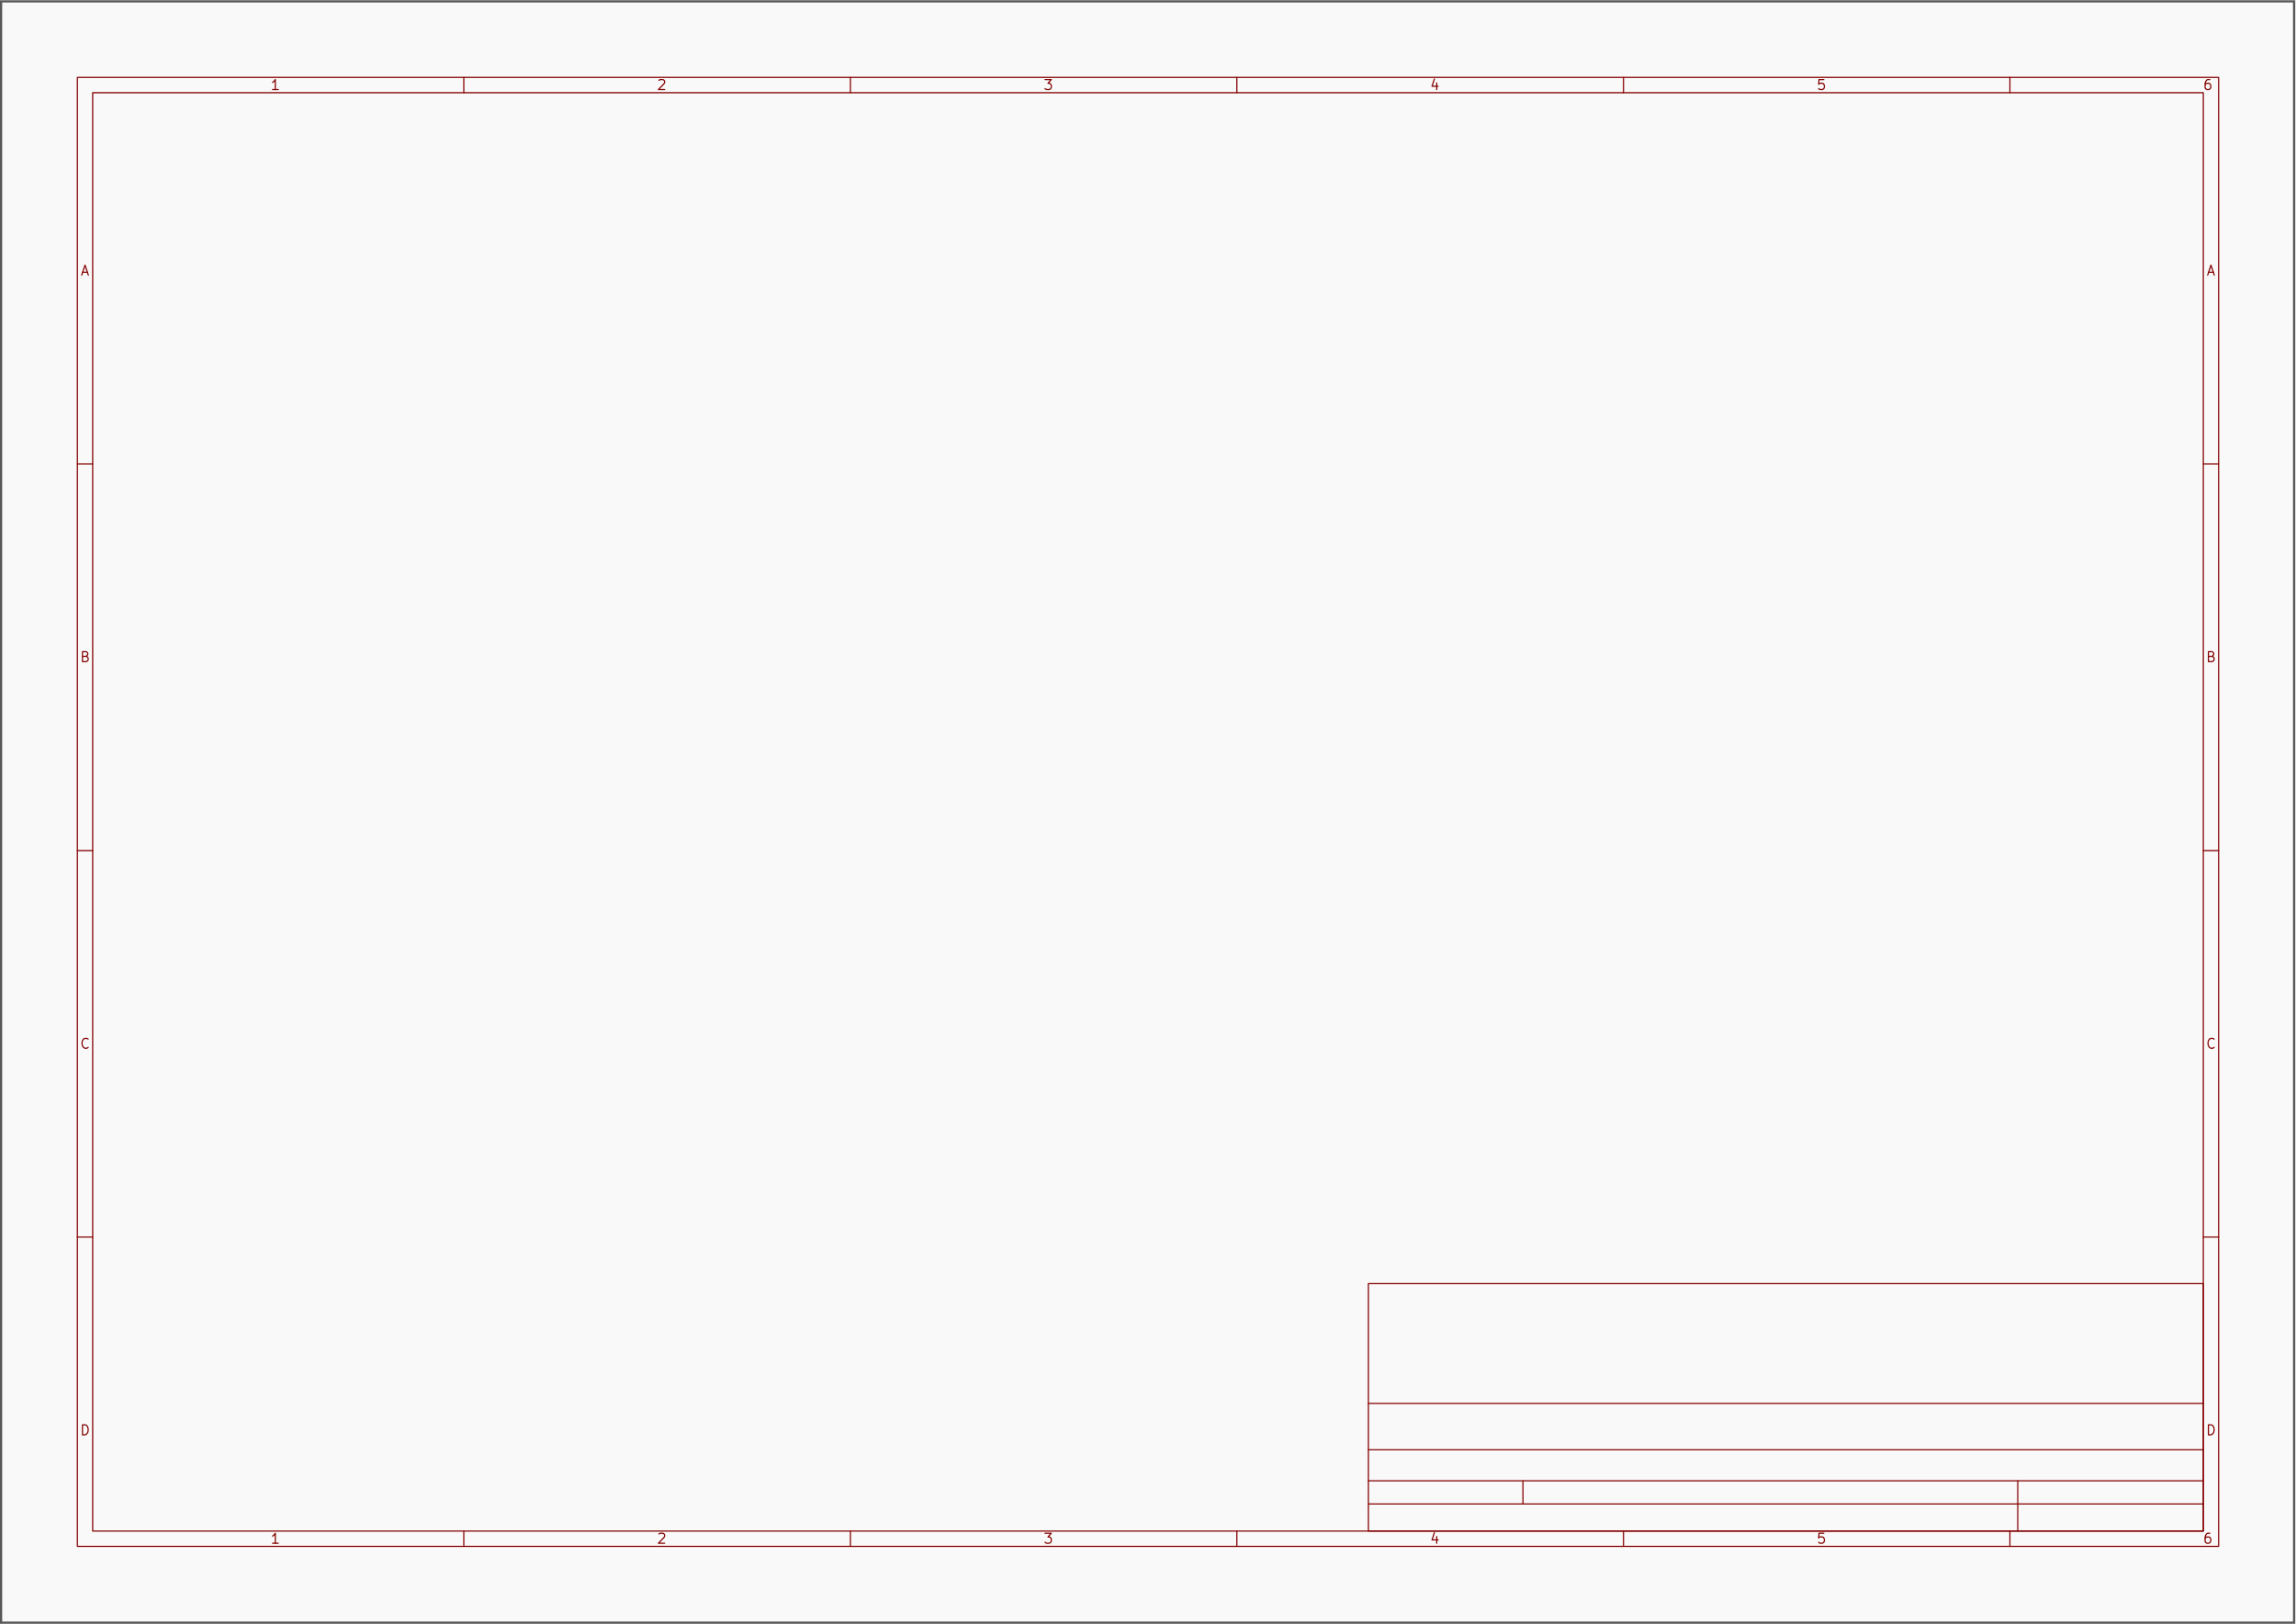
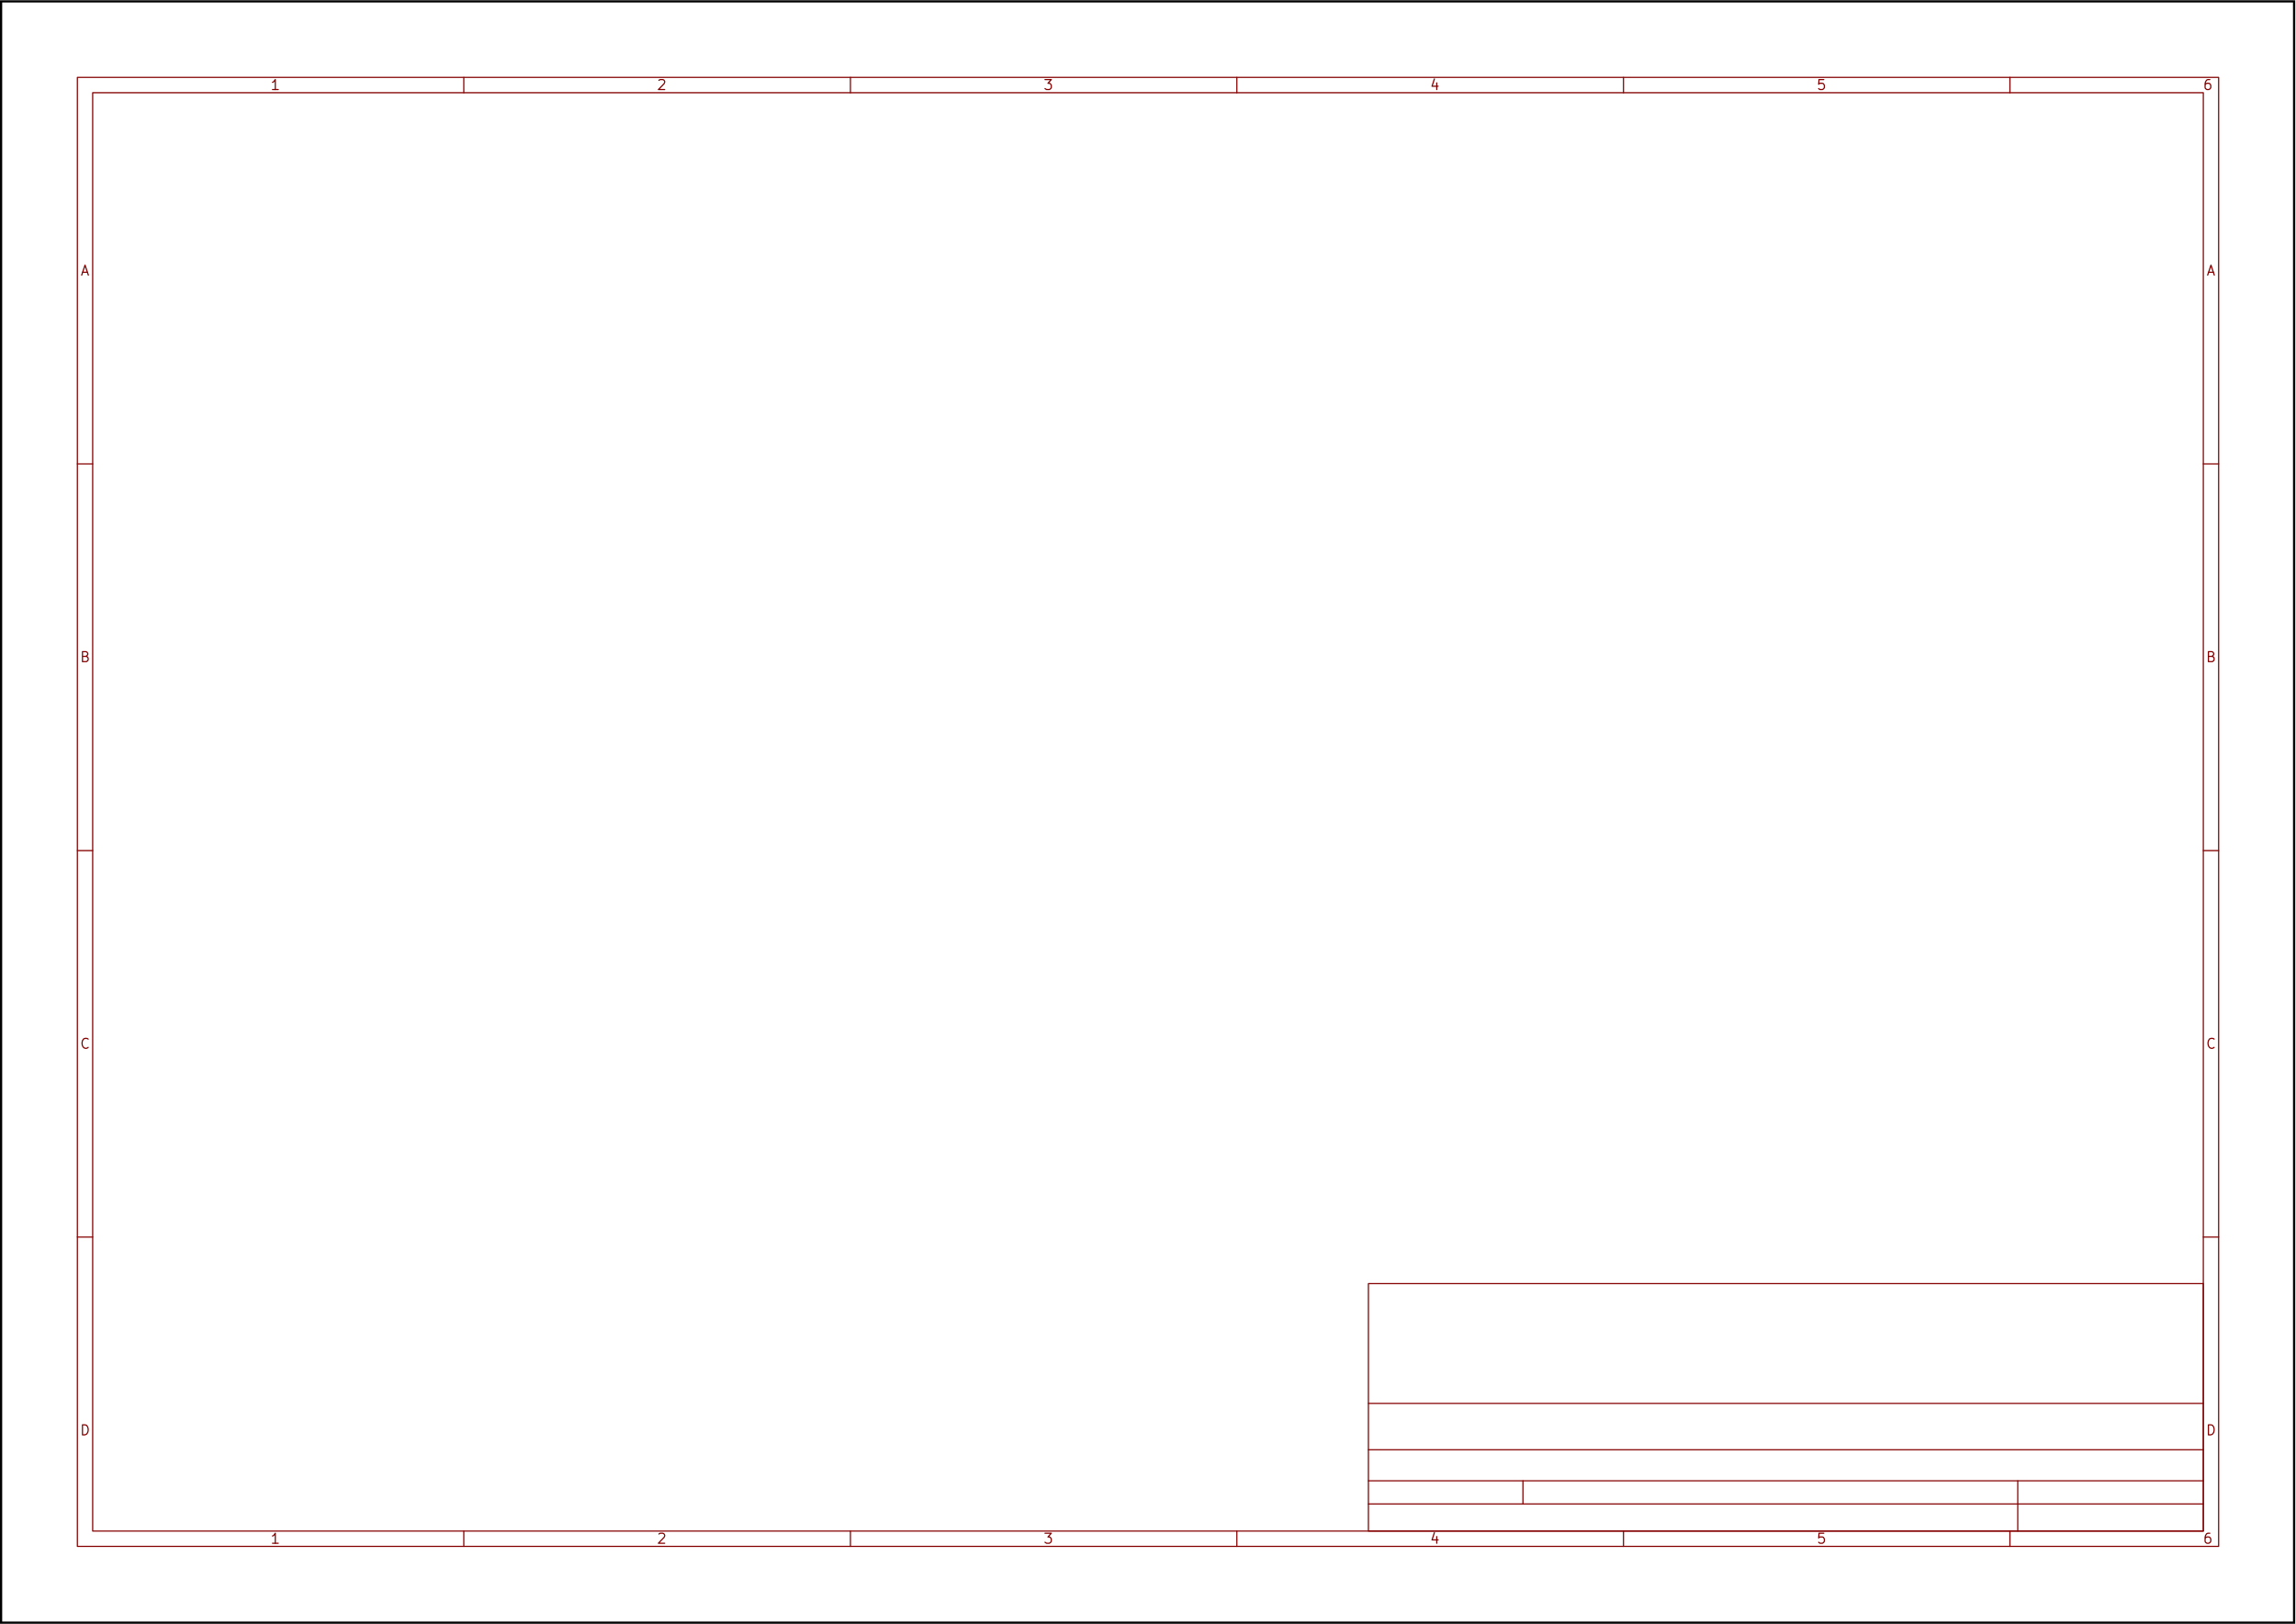
<svg xmlns="http://www.w3.org/2000/svg" version="1.1" width="29.7cm" height="21.001cm" viewBox="0 0 116930 82680 " id="svg22452">
  <defs id="defs26834" />
  <g style="fill:#000000; fill-opacity:1;stroke:#000000; stroke-opacity:1; stroke-linecap:round; stroke-linejoin:round; " transform="translate(0 0) scale(1 1)" id="g22458" />
  <g style="fill:#000000; fill-opacity:0.0;  stroke:#000000; stroke-width:-10; stroke-opacity:1;  stroke-linecap:round; stroke-linejoin:round;" id="g22460" />
  <g style="fill:#840000; fill-opacity:0.0;  stroke:#840000; stroke-width:-10; stroke-opacity:1;  stroke-linecap:round; stroke-linejoin:round;" id="g22462" />
  <g style="fill:#840000; fill-opacity:0.0;  stroke:#840000; stroke-width:100; stroke-opacity:1;  stroke-linecap:round; stroke-linejoin:round;" id="g22464" />
  <g style="fill:#840000; fill-opacity:0.0;  stroke:#840000; stroke-width:100; stroke-opacity:1;  stroke-linecap:round; stroke-linejoin:round;" id="g22470" />
  <g style="fill:#840000; fill-opacity:0.0;  stroke:#840000; stroke-width:100; stroke-opacity:1;  stroke-linecap:round; stroke-linejoin:round;" id="g22476" />
  <g style="fill:#840000; fill-opacity:0.0;  stroke:#840000; stroke-width:100; stroke-opacity:1;  stroke-linecap:round; stroke-linejoin:round;" id="g22482" />
  <g style="fill:#840000; fill-opacity:0.0;  stroke:#840000; stroke-width:100; stroke-opacity:1;  stroke-linecap:round; stroke-linejoin:round;" id="g22488" />
  <g style="fill:#840000; fill-opacity:0.0;  stroke:#840000; stroke-width:100; stroke-opacity:1;  stroke-linecap:round; stroke-linejoin:round;" id="g22494" />
  <g style="fill:#840000; fill-opacity:0.0;  stroke:#840000; stroke-width:100; stroke-opacity:1;  stroke-linecap:round; stroke-linejoin:round;" id="g22500" />
  <g style="fill:#840000; fill-opacity:0.0;  stroke:#840000; stroke-width:100; stroke-opacity:1;  stroke-linecap:round; stroke-linejoin:round;" id="g22506" />
  <g style="fill:#840000; fill-opacity:0.0;  stroke:#840000; stroke-width:100; stroke-opacity:1;  stroke-linecap:round; stroke-linejoin:round;" id="g22512" />
  <g style="fill:#840000; fill-opacity:0.0;  stroke:#840000; stroke-width:100; stroke-opacity:1;  stroke-linecap:round; stroke-linejoin:round;" id="g22520" />
  <g style="fill:#840000; fill-opacity:0.0;  stroke:#840000; stroke-width:100; stroke-opacity:1;  stroke-linecap:round; stroke-linejoin:round;" id="g22526" />
  <g style="fill:#840000; fill-opacity:0.0;  stroke:#840000; stroke-width:100; stroke-opacity:1;  stroke-linecap:round; stroke-linejoin:round;" id="g22532" />
  <g style="fill:#840000; fill-opacity:0.0;  stroke:#840000; stroke-width:100; stroke-opacity:1;  stroke-linecap:round; stroke-linejoin:round;" id="g22540" />
  <g style="fill:#840000; fill-opacity:0.0;  stroke:#840000; stroke-width:100; stroke-opacity:1;  stroke-linecap:round; stroke-linejoin:round;" id="g22546" />
  <g style="fill:#840000; fill-opacity:0.0;  stroke:#840000; stroke-width:100; stroke-opacity:1;  stroke-linecap:round; stroke-linejoin:round;" id="g22552" />
  <g style="fill:#840000; fill-opacity:0.0;  stroke:#840000; stroke-width:100; stroke-opacity:1;  stroke-linecap:round; stroke-linejoin:round;" id="g22558" />
  <g style="fill:#840000; fill-opacity:0.0;  stroke:#840000; stroke-width:100; stroke-opacity:1;  stroke-linecap:round; stroke-linejoin:round;" id="g22564" />
  <g style="fill:#840000; fill-opacity:0.0;  stroke:#840000; stroke-width:100; stroke-opacity:1;  stroke-linecap:round; stroke-linejoin:round;" id="g22570" />
  <g style="fill:#840000; fill-opacity:0.0;  stroke:#840000; stroke-width:100; stroke-opacity:1;  stroke-linecap:round; stroke-linejoin:round;" id="g22576" />
  <g style="fill:#840000; fill-opacity:0.0;  stroke:#840000; stroke-width:100; stroke-opacity:1;  stroke-linecap:round; stroke-linejoin:round;" id="g22582" />
  <g style="fill:#840000; fill-opacity:0.0;  stroke:#840000; stroke-width:100; stroke-opacity:1;  stroke-linecap:round; stroke-linejoin:round;" id="g22590" />
  <g style="fill:#840000; fill-opacity:0.0;  stroke:#840000; stroke-width:100; stroke-opacity:1;  stroke-linecap:round; stroke-linejoin:round;" id="g22596" />
  <g style="fill:#840000; fill-opacity:0.0;  stroke:#840000; stroke-width:100; stroke-opacity:1;  stroke-linecap:round; stroke-linejoin:round;" id="g22602" />
  <g style="fill:#840000; fill-opacity:0.0;  stroke:#840000; stroke-width:100; stroke-opacity:1;  stroke-linecap:round; stroke-linejoin:round;" id="g22610" />
  <g style="fill:#840000; fill-opacity:0.0;  stroke:#840000; stroke-width:100; stroke-opacity:1;  stroke-linecap:round; stroke-linejoin:round;" id="g22616" />
  <g style="fill:#840000; fill-opacity:0.0;  stroke:#840000; stroke-width:100; stroke-opacity:1;  stroke-linecap:round; stroke-linejoin:round;" id="g22622" />
  <g style="fill:#840000; fill-opacity:0.0;  stroke:#840000; stroke-width:100; stroke-opacity:1;  stroke-linecap:round; stroke-linejoin:round;" id="g22628" />
  <g style="fill:#840000; fill-opacity:0.0;  stroke:#840000; stroke-width:100; stroke-opacity:1;  stroke-linecap:round; stroke-linejoin:round;" id="g22634" />
  <g style="fill:#840000; fill-opacity:0.0;  stroke:#840000; stroke-width:100; stroke-opacity:1;  stroke-linecap:round; stroke-linejoin:round;" id="g22640" />
  <g style="fill:#840000; fill-opacity:0.0;  stroke:#840000; stroke-width:100; stroke-opacity:1;  stroke-linecap:round; stroke-linejoin:round;" id="g22648" />
  <g style="fill:#840000; fill-opacity:0.0;  stroke:#840000; stroke-width:100; stroke-opacity:1;  stroke-linecap:round; stroke-linejoin:round;" id="g22654" />
  <g style="fill:#840000; fill-opacity:0.0;  stroke:#840000; stroke-width:100; stroke-opacity:1;  stroke-linecap:round; stroke-linejoin:round;" id="g22660" />
  <g style="fill:#840000; fill-opacity:0.0;  stroke:#840000; stroke-width:100; stroke-opacity:1;  stroke-linecap:round; stroke-linejoin:round;" id="g22666" />
  <g style="fill:#840000; fill-opacity:0.0;  stroke:#840000; stroke-width:100; stroke-opacity:1;  stroke-linecap:round; stroke-linejoin:round;" id="g22672" />
  <g style="fill:#840000; fill-opacity:0.0;  stroke:#840000; stroke-width:100; stroke-opacity:1;  stroke-linecap:round; stroke-linejoin:round;" id="g22678" />
  <g style="fill:#840000; fill-opacity:0.0;  stroke:#840000; stroke-width:100; stroke-opacity:1;  stroke-linecap:round; stroke-linejoin:round;" id="g22684" />
  <g style="fill:#840000; fill-opacity:0.0;  stroke:#840000; stroke-width:100; stroke-opacity:1;  stroke-linecap:round; stroke-linejoin:round;" id="g22692" />
  <g style="fill:#840000; fill-opacity:0.0;  stroke:#840000; stroke-width:100; stroke-opacity:1;  stroke-linecap:round; stroke-linejoin:round;" id="g22698" />
  <g style="fill:#840000; fill-opacity:0.0;  stroke:#840000; stroke-width:100; stroke-opacity:1;  stroke-linecap:round; stroke-linejoin:round;" id="g22704" />
  <g style="fill:#840000; fill-opacity:0.0;  stroke:#840000; stroke-width:100; stroke-opacity:1;  stroke-linecap:round; stroke-linejoin:round;" id="g22710" />
  <g style="fill:#840000; fill-opacity:0.0;  stroke:#840000; stroke-width:100; stroke-opacity:1;  stroke-linecap:round; stroke-linejoin:round;" id="g22754" />
  <g style="fill:#840000; fill-opacity:0.0;  stroke:#840000; stroke-width:100; stroke-opacity:1;  stroke-linecap:round; stroke-linejoin:round;" id="g22760" />
  <g style="fill:#840000; fill-opacity:0.0;  stroke:#840000; stroke-width:100; stroke-opacity:1;  stroke-linecap:round; stroke-linejoin:round;" id="g22874" />
  <g style="fill:#840000; fill-opacity:0.0;  stroke:#840000; stroke-width:100; stroke-opacity:1;  stroke-linecap:round; stroke-linejoin:round;" id="g22880" />
  <g style="fill:#840000; fill-opacity:0.0;  stroke:#840000; stroke-width:100; stroke-opacity:1;  stroke-linecap:round; stroke-linejoin:round;" id="g22904" />
  <g style="fill:#840000; fill-opacity:0.0;  stroke:#840000; stroke-width:100; stroke-opacity:1;  stroke-linecap:round; stroke-linejoin:round;" id="g22930" />
  <g style="fill:#840000; fill-opacity:0.0;  stroke:#840000; stroke-width:100; stroke-opacity:1;  stroke-linecap:round; stroke-linejoin:round;" id="g22954" />
  <g style="fill:#840000; fill-opacity:0.0;  stroke:#840000; stroke-width:100; stroke-opacity:1;  stroke-linecap:round; stroke-linejoin:round;" id="g22960" />
  <g style="fill:#840000; fill-opacity:0.0;  stroke:#840000; stroke-width:100; stroke-opacity:1;  stroke-linecap:round; stroke-linejoin:round;" id="g23052" />
  <g style="fill:#840000; fill-opacity:0.0;  stroke:#840000; stroke-width:100; stroke-opacity:1;  stroke-linecap:round; stroke-linejoin:round;" id="g23114" />
  <g style="fill:#840000; fill-opacity:0.0;  stroke:#840000; stroke-width:100; stroke-opacity:1;  stroke-linecap:round; stroke-linejoin:round;" id="g23120" />
  <g style="fill:#840000; fill-opacity:0.0;  stroke:#840000; stroke-width:100; stroke-opacity:1;  stroke-linecap:round; stroke-linejoin:round;" id="g23144" />
  <g style="fill:#840000; fill-opacity:0.0;  stroke:#840000; stroke-width:100; stroke-opacity:1;  stroke-linecap:round; stroke-linejoin:round;" id="g23174" />
  <g style="fill:#840000; fill-opacity:0.0;  stroke:#840000; stroke-width:100; stroke-opacity:1;  stroke-linecap:round; stroke-linejoin:round;" id="g23180" />
  <g style="fill:#840000; fill-opacity:0.0;  stroke:#840000; stroke-width:0; stroke-opacity:1;  stroke-linecap:round; stroke-linejoin:round;" id="g23186" />
  <g style="fill:#008484; fill-opacity:0.0;  stroke:#008484; stroke-width:0; stroke-opacity:1;  stroke-linecap:round; stroke-linejoin:round;" id="g23358" />
  <g style="fill:#840000; fill-opacity:0.0;  stroke:#840000; stroke-width:0; stroke-opacity:1;  stroke-linecap:round; stroke-linejoin:round;" id="g23360" />
  <g style="fill:#008484; fill-opacity:0.0;  stroke:#008484; stroke-width:60; stroke-opacity:1;  stroke-linecap:round; stroke-linejoin:round;" id="g23436" />
  <g style="fill:#008484; fill-opacity:0.0;  stroke:#008484; stroke-width:60; stroke-opacity:1;  stroke-linecap:round; stroke-linejoin:round;" id="g23452" />
  <g style="fill:#008484; fill-opacity:0.0;  stroke:#008484; stroke-width:0; stroke-opacity:1;  stroke-linecap:round; stroke-linejoin:round;" id="g23656" />
  <g style="fill:#840000; fill-opacity:0.0;  stroke:#840000; stroke-width:0; stroke-opacity:1;  stroke-linecap:round; stroke-linejoin:round;" id="g23658" />
  <g style="fill:#008484; fill-opacity:0.0;  stroke:#008484; stroke-width:0; stroke-opacity:1;  stroke-linecap:round; stroke-linejoin:round;" id="g23694" />
  <g style="fill:#840000; fill-opacity:0.0;  stroke:#840000; stroke-width:0; stroke-opacity:1;  stroke-linecap:round; stroke-linejoin:round;" id="g23696" />
  <g style="fill:#008484; fill-opacity:0.0;  stroke:#008484; stroke-width:0; stroke-opacity:1;  stroke-linecap:round; stroke-linejoin:round;" id="g23750" />
  <g style="fill:#840000; fill-opacity:0.0;  stroke:#840000; stroke-width:0; stroke-opacity:1;  stroke-linecap:round; stroke-linejoin:round;" id="g23752" />
  <g style="fill:#840000; fill-opacity:0.0;  stroke:#840000; stroke-width:0; stroke-opacity:1;  stroke-linecap:round; stroke-linejoin:round;" id="g23758" />
  <g style="fill:#FFFFC2; fill-opacity:0.0;  stroke:#FFFFC2; stroke-width:0; stroke-opacity:1;  stroke-linecap:round; stroke-linejoin:round;" id="g23760" />
  <g style="fill:#840000; fill-opacity:0.6;  stroke:#840000; stroke-width:0; stroke-opacity:1;  stroke-linecap:round; stroke-linejoin:round;" id="g23766" />
  <g style="fill:#008484; fill-opacity:0.0;  stroke:#008484; stroke-width:0; stroke-opacity:1;  stroke-linecap:round; stroke-linejoin:round;" id="g23812" />
  <g style="fill:#840000; fill-opacity:0.0;  stroke:#840000; stroke-width:0; stroke-opacity:1;  stroke-linecap:round; stroke-linejoin:round;" id="g23814" />
  <g style="fill:#840000; fill-opacity:0.0;  stroke:#840000; stroke-width:0; stroke-opacity:1;  stroke-linecap:round; stroke-linejoin:round;" id="g23820" />
  <g style="fill:#840000; fill-opacity:0.0;  stroke:#840000; stroke-width:0; stroke-opacity:1;  stroke-linecap:round; stroke-linejoin:round;" id="g23826" />
  <g style="fill:#840000; fill-opacity:0.0;  stroke:#840000; stroke-width:0; stroke-opacity:1;  stroke-linecap:round; stroke-linejoin:round;" id="g23832" />
  <g style="fill:#008484; fill-opacity:0.0;  stroke:#008484; stroke-width:0; stroke-opacity:1;  stroke-linecap:round; stroke-linejoin:round;" id="g23866" />
  <g style="fill:#840000; fill-opacity:0.0;  stroke:#840000; stroke-width:0; stroke-opacity:1;  stroke-linecap:round; stroke-linejoin:round;" id="g23868" />
  <g style="fill:#008484; fill-opacity:0.0;  stroke:#008484; stroke-width:0; stroke-opacity:1;  stroke-linecap:round; stroke-linejoin:round;" id="g23902" />
  <g style="fill:#840000; fill-opacity:0.0;  stroke:#840000; stroke-width:0; stroke-opacity:1;  stroke-linecap:round; stroke-linejoin:round;" id="g23904" />
  <g style="fill:#840000; fill-opacity:0.0;  stroke:#840000; stroke-width:0; stroke-opacity:1;  stroke-linecap:round; stroke-linejoin:round;" id="g23910" />
  <g style="fill:#840000; fill-opacity:0.0;  stroke:#840000; stroke-width:0; stroke-opacity:1;  stroke-linecap:round; stroke-linejoin:round;" id="g23916" />
  <g style="fill:#008484; fill-opacity:0.0;  stroke:#008484; stroke-width:0; stroke-opacity:1;  stroke-linecap:round; stroke-linejoin:round;" id="g23950" />
  <g style="fill:#840000; fill-opacity:0.0;  stroke:#840000; stroke-width:0; stroke-opacity:1;  stroke-linecap:round; stroke-linejoin:round;" id="g23952" />
  <g style="fill:#840000; fill-opacity:0.0;  stroke:#840000; stroke-width:60; stroke-opacity:1;  stroke-linecap:round; stroke-linejoin:round;" id="g23980" />
  <g style="fill:#000084; fill-opacity:0.0;  stroke:#000084; stroke-width:0; stroke-opacity:1;  stroke-linecap:round; stroke-linejoin:round;" id="g23988" />
  <g style="fill:#840000; fill-opacity:0.0;  stroke:#840000; stroke-width:0; stroke-opacity:1;  stroke-linecap:round; stroke-linejoin:round;" id="g23990" />
  <g style="fill:#008484; fill-opacity:0.0;  stroke:#008484; stroke-width:0; stroke-opacity:1;  stroke-linecap:round; stroke-linejoin:round;" id="g24572" />
  <g style="fill:#840000; fill-opacity:0.0;  stroke:#840000; stroke-width:0; stroke-opacity:1;  stroke-linecap:round; stroke-linejoin:round;" id="g24574" />
  <g style="fill:#840000; fill-opacity:0.0;  stroke:#840000; stroke-width:0; stroke-opacity:1;  stroke-linecap:round; stroke-linejoin:round;" id="g24580" />
  <g style="fill:#008484; fill-opacity:0.0;  stroke:#008484; stroke-width:60; stroke-opacity:1;  stroke-linecap:round; stroke-linejoin:round;" id="g24588" />
  <g style="fill:#008484; fill-opacity:0.0;  stroke:#008484; stroke-width:0; stroke-opacity:1;  stroke-linecap:round; stroke-linejoin:round;" id="g24604" />
  <g style="fill:#840000; fill-opacity:0.0;  stroke:#840000; stroke-width:0; stroke-opacity:1;  stroke-linecap:round; stroke-linejoin:round;" id="g24606" />
  <g style="fill:#008484; fill-opacity:0.0;  stroke:#008484; stroke-width:60; stroke-opacity:1;  stroke-linecap:round; stroke-linejoin:round;" id="g24614" />
  <g style="fill:#008484; fill-opacity:0.0;  stroke:#008484; stroke-width:0; stroke-opacity:1;  stroke-linecap:round; stroke-linejoin:round;" id="g24630" />
  <g style="fill:#840000; fill-opacity:0.0;  stroke:#840000; stroke-width:0; stroke-opacity:1;  stroke-linecap:round; stroke-linejoin:round;" id="g24632" />
  <g style="fill:#008484; fill-opacity:0.0;  stroke:#008484; stroke-width:60; stroke-opacity:1;  stroke-linecap:round; stroke-linejoin:round;" id="g24640" />
  <g style="fill:#008484; fill-opacity:0.0;  stroke:#008484; stroke-width:0; stroke-opacity:1;  stroke-linecap:round; stroke-linejoin:round;" id="g24656" />
  <g style="fill:#840000; fill-opacity:0.0;  stroke:#840000; stroke-width:0; stroke-opacity:1;  stroke-linecap:round; stroke-linejoin:round;" id="g24658" />
  <g style="fill:#008484; fill-opacity:0.0;  stroke:#008484; stroke-width:60; stroke-opacity:1;  stroke-linecap:round; stroke-linejoin:round;" id="g24666" />
  <g style="fill:#008484; fill-opacity:0.0;  stroke:#008484; stroke-width:0; stroke-opacity:1;  stroke-linecap:round; stroke-linejoin:round;" id="g24682" />
  <g style="fill:#840000; fill-opacity:0.0;  stroke:#840000; stroke-width:0; stroke-opacity:1;  stroke-linecap:round; stroke-linejoin:round;" id="g24684" />
  <g style="fill:#008484; fill-opacity:0.0;  stroke:#008484; stroke-width:0; stroke-opacity:1;  stroke-linecap:round; stroke-linejoin:round;" id="g24720" />
  <g style="fill:#840000; fill-opacity:0.0;  stroke:#840000; stroke-width:0; stroke-opacity:1;  stroke-linecap:round; stroke-linejoin:round;" id="g24722" />
  <g style="fill:#008484; fill-opacity:0.0;  stroke:#008484; stroke-width:0; stroke-opacity:1;  stroke-linecap:round; stroke-linejoin:round;" id="g24758" />
  <g style="fill:#840000; fill-opacity:0.0;  stroke:#840000; stroke-width:0; stroke-opacity:1;  stroke-linecap:round; stroke-linejoin:round;" id="g24760" />
  <g style="fill:#008484; fill-opacity:0.0;  stroke:#008484; stroke-width:0; stroke-opacity:1;  stroke-linecap:round; stroke-linejoin:round;" id="g24796" />
  <g style="fill:#840000; fill-opacity:0.0;  stroke:#840000; stroke-width:0; stroke-opacity:1;  stroke-linecap:round; stroke-linejoin:round;" id="g24798" />
  <g style="fill:#008484; fill-opacity:0.0;  stroke:#008484; stroke-width:60; stroke-opacity:1;  stroke-linecap:round; stroke-linejoin:round;" id="g24806" />
  <g style="fill:#008484; fill-opacity:0.0;  stroke:#008484; stroke-width:0; stroke-opacity:1;  stroke-linecap:round; stroke-linejoin:round;" id="g24822" />
  <g style="fill:#840000; fill-opacity:0.0;  stroke:#840000; stroke-width:0; stroke-opacity:1;  stroke-linecap:round; stroke-linejoin:round;" id="g24824" />
  <g style="fill:#840000; fill-opacity:0.0;  stroke:#840000; stroke-width:0; stroke-opacity:1;  stroke-linecap:round; stroke-linejoin:round;" id="g24830" />
  <g style="fill:#840000; fill-opacity:0.0;  stroke:#840000; stroke-width:0; stroke-opacity:1;  stroke-linecap:round; stroke-linejoin:round;" id="g24836" />
  <g style="fill:#840000; fill-opacity:0.0;  stroke:#840000; stroke-width:0; stroke-opacity:1;  stroke-linecap:round; stroke-linejoin:round;" id="g24842" />
  <g style="fill:#008484; fill-opacity:0.0;  stroke:#008484; stroke-width:0; stroke-opacity:1;  stroke-linecap:round; stroke-linejoin:round;" id="g24874" />
  <g style="fill:#840000; fill-opacity:0.0;  stroke:#840000; stroke-width:0; stroke-opacity:1;  stroke-linecap:round; stroke-linejoin:round;" id="g24876" />
  <g style="fill:#840000; fill-opacity:0.0;  stroke:#840000; stroke-width:0; stroke-opacity:1;  stroke-linecap:round; stroke-linejoin:round;" id="g24930" />
  <g style="fill:#008484; fill-opacity:0.0;  stroke:#008484; stroke-width:60; stroke-opacity:1;  stroke-linecap:round; stroke-linejoin:round;" id="g24938" />
  <g style="fill:#008484; fill-opacity:0.0;  stroke:#008484; stroke-width:0; stroke-opacity:1;  stroke-linecap:round; stroke-linejoin:round;" id="g24954" />
  <g style="fill:#840000; fill-opacity:0.0;  stroke:#840000; stroke-width:0; stroke-opacity:1;  stroke-linecap:round; stroke-linejoin:round;" id="g24956" />
  <g style="fill:#840000; fill-opacity:0.0;  stroke:#840000; stroke-width:0; stroke-opacity:1;  stroke-linecap:round; stroke-linejoin:round;" id="g24962" />
  <g style="fill:#008484; fill-opacity:0.0;  stroke:#008484; stroke-width:0; stroke-opacity:1;  stroke-linecap:round; stroke-linejoin:round;" id="g24998" />
  <g style="fill:#840000; fill-opacity:0.0;  stroke:#840000; stroke-width:0; stroke-opacity:1;  stroke-linecap:round; stroke-linejoin:round;" id="g25000" />
  <g style="fill:#008484; fill-opacity:0.0;  stroke:#008484; stroke-width:0; stroke-opacity:1;  stroke-linecap:round; stroke-linejoin:round;" id="g25036" />
  <g style="fill:#840000; fill-opacity:0.0;  stroke:#840000; stroke-width:0; stroke-opacity:1;  stroke-linecap:round; stroke-linejoin:round;" id="g25038" />
  <g style="fill:#008484; fill-opacity:0.0;  stroke:#008484; stroke-width:0; stroke-opacity:1;  stroke-linecap:round; stroke-linejoin:round;" id="g25074" />
  <g style="fill:#840000; fill-opacity:0.0;  stroke:#840000; stroke-width:0; stroke-opacity:1;  stroke-linecap:round; stroke-linejoin:round;" id="g25076" />
  <g style="fill:#840000; fill-opacity:0.0;  stroke:#840000; stroke-width:0; stroke-opacity:1;  stroke-linecap:round; stroke-linejoin:round;" id="g25082" />
  <g style="fill:#840000; fill-opacity:0.0;  stroke:#840000; stroke-width:0; stroke-opacity:1;  stroke-linecap:round; stroke-linejoin:round;" id="g25088" />
  <g style="fill:#840000; fill-opacity:0.0;  stroke:#840000; stroke-width:0; stroke-opacity:1;  stroke-linecap:round; stroke-linejoin:round;" id="g25178" />
  <g style="fill:#840000; fill-opacity:0.0;  stroke:#840000; stroke-width:60; stroke-opacity:1;  stroke-linecap:round; stroke-linejoin:round;" id="g25226" />
  <g style="fill:#000000; fill-opacity:0.0;  stroke:#000000; stroke-width:0; stroke-opacity:1;  stroke-linecap:round; stroke-linejoin:round;" id="g25252" />
  <g style="fill:#840000; fill-opacity:0.0;  stroke:#840000; stroke-width:0; stroke-opacity:1;  stroke-linecap:round; stroke-linejoin:round;" id="g25254" />
  <g style="fill:#008484; fill-opacity:0.0;  stroke:#008484; stroke-width:60; stroke-opacity:1;  stroke-linecap:round; stroke-linejoin:round;" id="g25262" />
  <g style="fill:#008484; fill-opacity:0.0;  stroke:#008484; stroke-width:60; stroke-opacity:1;  stroke-linecap:round; stroke-linejoin:round;" id="g25278" />
  <g style="fill:#840000; fill-opacity:0.0;  stroke:#840000; stroke-width:0; stroke-opacity:1;  stroke-linecap:round; stroke-linejoin:round;" id="g25340" />
  <g style="fill:#008484; fill-opacity:0.0;  stroke:#008484; stroke-width:0; stroke-opacity:1;  stroke-linecap:round; stroke-linejoin:round;" id="g25378" />
  <g style="fill:#840000; fill-opacity:0.0;  stroke:#840000; stroke-width:0; stroke-opacity:1;  stroke-linecap:round; stroke-linejoin:round;" id="g25380" />
  <g style="fill:#840000; fill-opacity:0.0;  stroke:#840000; stroke-width:60; stroke-opacity:1;  stroke-linecap:round; stroke-linejoin:round;" id="g25530" />
  <g style="fill:#000084; fill-opacity:0.0;  stroke:#000084; stroke-width:0; stroke-opacity:1;  stroke-linecap:round; stroke-linejoin:round;" id="g25538" />
  <g style="fill:#840000; fill-opacity:0.0;  stroke:#840000; stroke-width:0; stroke-opacity:1;  stroke-linecap:round; stroke-linejoin:round;" id="g25540" />
  <g style="fill:#008484; fill-opacity:0.0;  stroke:#008484; stroke-width:0; stroke-opacity:1;  stroke-linecap:round; stroke-linejoin:round;" id="g25708" />
  <g style="fill:#840000; fill-opacity:0.0;  stroke:#840000; stroke-width:0; stroke-opacity:1;  stroke-linecap:round; stroke-linejoin:round;" id="g25710" />
  <g style="fill:#008484; fill-opacity:0.0;  stroke:#008484; stroke-width:60; stroke-opacity:1;  stroke-linecap:round; stroke-linejoin:round;" id="g25718" />
  <g style="fill:#008484; fill-opacity:0.0;  stroke:#008484; stroke-width:0; stroke-opacity:1;  stroke-linecap:round; stroke-linejoin:round;" id="g25734" />
  <g style="fill:#840000; fill-opacity:0.0;  stroke:#840000; stroke-width:0; stroke-opacity:1;  stroke-linecap:round; stroke-linejoin:round;" id="g25736" />
  <g style="fill:#840000; fill-opacity:0.0;  stroke:#840000; stroke-width:0; stroke-opacity:1;  stroke-linecap:round; stroke-linejoin:round;" id="g26024" />
  <g style="fill:#008484; fill-opacity:0.0;  stroke:#008484; stroke-width:0; stroke-opacity:1;  stroke-linecap:round; stroke-linejoin:round;" id="g26058" />
  <g style="fill:#840000; fill-opacity:0.0;  stroke:#840000; stroke-width:0; stroke-opacity:1;  stroke-linecap:round; stroke-linejoin:round;" id="g26060" />
  <g style="fill:#008484; fill-opacity:0.0;  stroke:#008484; stroke-width:60; stroke-opacity:1;  stroke-linecap:round; stroke-linejoin:round;" id="g26068" />
  <g style="fill:#008484; fill-opacity:0.0;  stroke:#008484; stroke-width:0; stroke-opacity:1;  stroke-linecap:round; stroke-linejoin:round;" id="g26084" />
  <g style="fill:#840000; fill-opacity:0.0;  stroke:#840000; stroke-width:0; stroke-opacity:1;  stroke-linecap:round; stroke-linejoin:round;" id="g26086" />
  <g style="fill:#008484; fill-opacity:0.0;  stroke:#008484; stroke-width:0; stroke-opacity:1;  stroke-linecap:round; stroke-linejoin:round;" id="g26138" />
  <g style="fill:#840000; fill-opacity:0.0;  stroke:#840000; stroke-width:0; stroke-opacity:1;  stroke-linecap:round; stroke-linejoin:round;" id="g26140" />
  <g style="fill:#840000; fill-opacity:0.0;  stroke:#840000; stroke-width:0; stroke-opacity:1;  stroke-linecap:round; stroke-linejoin:round;" id="g26220" />
  <g style="fill:#008484; fill-opacity:0.0;  stroke:#008484; stroke-width:0; stroke-opacity:1;  stroke-linecap:round; stroke-linejoin:round;" id="g26252" />
  <g style="fill:#840000; fill-opacity:0.0;  stroke:#840000; stroke-width:0; stroke-opacity:1;  stroke-linecap:round; stroke-linejoin:round;" id="g26254" />
  <g style="fill:#008484; fill-opacity:0.0;  stroke:#008484; stroke-width:60; stroke-opacity:1;  stroke-linecap:round; stroke-linejoin:round;" id="g26262" />
  <g style="fill:#008484; fill-opacity:0.0;  stroke:#008484; stroke-width:0; stroke-opacity:1;  stroke-linecap:round; stroke-linejoin:round;" id="g26278" />
  <g style="fill:#840000; fill-opacity:0.0;  stroke:#840000; stroke-width:0; stroke-opacity:1;  stroke-linecap:round; stroke-linejoin:round;" id="g26280" />
  <g style="fill:#008484; fill-opacity:0.0;  stroke:#008484; stroke-width:0; stroke-opacity:1;  stroke-linecap:round; stroke-linejoin:round;" id="g26320" />
  <g style="fill:#840000; fill-opacity:0.0;  stroke:#840000; stroke-width:0; stroke-opacity:1;  stroke-linecap:round; stroke-linejoin:round;" id="g26322" />
  <g style="fill:#840000; fill-opacity:0.0;  stroke:#840000; stroke-width:0; stroke-opacity:1;  stroke-linecap:round; stroke-linejoin:round;" id="g26328" />
  <g style="fill:#008484; fill-opacity:0.0;  stroke:#008484; stroke-width:0; stroke-opacity:1;  stroke-linecap:round; stroke-linejoin:round;" id="g26374" />
  <g style="fill:#840000; fill-opacity:0.0;  stroke:#840000; stroke-width:0; stroke-opacity:1;  stroke-linecap:round; stroke-linejoin:round;" id="g26376" />
  <g style="fill:#840000; fill-opacity:0.0;  stroke:#840000; stroke-width:0; stroke-opacity:1;  stroke-linecap:round; stroke-linejoin:round;" id="g26382" />
  <g style="fill:#008484; fill-opacity:0.0;  stroke:#008484; stroke-width:0; stroke-opacity:1;  stroke-linecap:round; stroke-linejoin:round;" id="g26422" />
  <g style="fill:#840000; fill-opacity:0.0;  stroke:#840000; stroke-width:0; stroke-opacity:1;  stroke-linecap:round; stroke-linejoin:round;" id="g26424" />
  <g style="fill:#008400; fill-opacity:0.0;  stroke:#008400; stroke-width:0; stroke-opacity:1;  stroke-linecap:round; stroke-linejoin:round;" id="g26454" />
  <g style="fill:#008400; fill-opacity:1.0;  stroke:#008400; stroke-width:0; stroke-opacity:1;  stroke-linecap:round; stroke-linejoin:round;" id="g26460" />
  <g style="fill:#008400; fill-opacity:1.0;  stroke:#008400; stroke-width:60; stroke-opacity:1;  stroke-linecap:round; stroke-linejoin:round;" id="g26466" />
  <g style="fill:#008400; fill-opacity:0.0;  stroke:#008400; stroke-width:0; stroke-opacity:1;  stroke-linecap:round; stroke-linejoin:round;" id="g26486" />
  <g style="fill:#008400; fill-opacity:1.0;  stroke:#008400; stroke-width:60; stroke-opacity:1;  stroke-linecap:round; stroke-linejoin:round;" id="g26492" />
  <g style="fill:#008400; fill-opacity:0.0;  stroke:#008400; stroke-width:0; stroke-opacity:1;  stroke-linecap:round; stroke-linejoin:round;" id="g26506" />
  <g style="fill:#008400; fill-opacity:1.0;  stroke:#008400; stroke-width:60; stroke-opacity:1;  stroke-linecap:round; stroke-linejoin:round;" id="g26512" />
  <g style="fill:#008400; fill-opacity:0.0;  stroke:#008400; stroke-width:0; stroke-opacity:1;  stroke-linecap:round; stroke-linejoin:round;" id="g26524" />
  <g style="fill:#008400; fill-opacity:1.0;  stroke:#008400; stroke-width:60; stroke-opacity:1;  stroke-linecap:round; stroke-linejoin:round;" id="g26530" />
  <g style="fill:#008400; fill-opacity:0.0;  stroke:#008400; stroke-width:0; stroke-opacity:1;  stroke-linecap:round; stroke-linejoin:round;" id="g26542" />
  <g style="fill:#008400; fill-opacity:1.0;  stroke:#008400; stroke-width:60; stroke-opacity:1;  stroke-linecap:round; stroke-linejoin:round;" id="g26548" />
  <g style="fill:#008400; fill-opacity:0.0;  stroke:#008400; stroke-width:0; stroke-opacity:1;  stroke-linecap:round; stroke-linejoin:round;" id="g26554" />
  <g style="fill:#008400; fill-opacity:1.0;  stroke:#008400; stroke-width:60; stroke-opacity:1;  stroke-linecap:round; stroke-linejoin:round;" id="g26560" />
  <g style="fill:#008400; fill-opacity:0.0;  stroke:#008400; stroke-width:0; stroke-opacity:1;  stroke-linecap:round; stroke-linejoin:round;" id="g26566" />
  <g style="fill:#008400; fill-opacity:1.0;  stroke:#008400; stroke-width:60; stroke-opacity:1;  stroke-linecap:round; stroke-linejoin:round;" id="g26572" />
  <g style="fill:#008400; fill-opacity:0.0;  stroke:#008400; stroke-width:0; stroke-opacity:1;  stroke-linecap:round; stroke-linejoin:round;" id="g26586" />
  <g style="fill:#008400; fill-opacity:1.0;  stroke:#008400; stroke-width:60; stroke-opacity:1;  stroke-linecap:round; stroke-linejoin:round;" id="g26592" />
  <g style="fill:#008400; fill-opacity:0.0;  stroke:#008400; stroke-width:0; stroke-opacity:1;  stroke-linecap:round; stroke-linejoin:round;" id="g26604" />
  <g style="fill:#008400; fill-opacity:1.0;  stroke:#008400; stroke-width:60; stroke-opacity:1;  stroke-linecap:round; stroke-linejoin:round;" id="g26610" />
  <g style="fill:#008400; fill-opacity:0.0;  stroke:#008400; stroke-width:0; stroke-opacity:1;  stroke-linecap:round; stroke-linejoin:round;" id="g26616" />
  <g style="fill:#008400; fill-opacity:1.0;  stroke:#008400; stroke-width:60; stroke-opacity:1;  stroke-linecap:round; stroke-linejoin:round;" id="g26622" />
  <g style="fill:#008400; fill-opacity:0.0;  stroke:#008400; stroke-width:0; stroke-opacity:1;  stroke-linecap:round; stroke-linejoin:round;" id="g26636" />
  <g style="fill:#008400; fill-opacity:1.0;  stroke:#008400; stroke-width:60; stroke-opacity:1;  stroke-linecap:round; stroke-linejoin:round;" id="g26642" />
  <g style="fill:#008400; fill-opacity:0.0;  stroke:#008400; stroke-width:0; stroke-opacity:1;  stroke-linecap:round; stroke-linejoin:round;" id="g26652" />
  <g style="fill:#008400; fill-opacity:1.0;  stroke:#008400; stroke-width:60; stroke-opacity:1;  stroke-linecap:round; stroke-linejoin:round;" id="g26658" />
  <g style="fill:#008400; fill-opacity:0.0;  stroke:#008400; stroke-width:0; stroke-opacity:1;  stroke-linecap:round; stroke-linejoin:round;" id="g26664" />
  <g style="fill:#008400; fill-opacity:1.0;  stroke:#008400; stroke-width:60; stroke-opacity:1;  stroke-linecap:round; stroke-linejoin:round;" id="g26670" />
  <g style="fill:#008400; fill-opacity:0.0;  stroke:#008400; stroke-width:0; stroke-opacity:1;  stroke-linecap:round; stroke-linejoin:round;" id="g26676" />
  <g style="fill:#008400; fill-opacity:1.0;  stroke:#008400; stroke-width:60; stroke-opacity:1;  stroke-linecap:round; stroke-linejoin:round;" id="g26682" />
  <g style="fill:#008400; fill-opacity:0.0;  stroke:#008400; stroke-width:0; stroke-opacity:1;  stroke-linecap:round; stroke-linejoin:round;" id="g26764" />
  <g style="fill:#008400; fill-opacity:1.0;  stroke:#008400; stroke-width:60; stroke-opacity:1;  stroke-linecap:round; stroke-linejoin:round;" id="g26770" />
  <g style="fill:#008400; fill-opacity:0.0;  stroke:#008400; stroke-width:0; stroke-opacity:1;  stroke-linecap:round; stroke-linejoin:round;" id="g26786" />
  <g style="fill:#008400; fill-opacity:1.0;  stroke:#008400; stroke-width:60; stroke-opacity:1;  stroke-linecap:round; stroke-linejoin:round;" id="g26792" />
  <g style="fill:#008400; fill-opacity:0.0;  stroke:#008400; stroke-width:0; stroke-opacity:1;  stroke-linecap:round; stroke-linejoin:round;" id="g26806" />
  <g style="fill:#840000; fill-opacity:0.0;  stroke:#840000; stroke-width:0; stroke-opacity:1;  stroke-linecap:round; stroke-linejoin:round;" id="g26808" />
  <g style="fill:#008484; fill-opacity:0.0;  stroke:#008484; stroke-width:60; stroke-opacity:1;  stroke-linecap:round; stroke-linejoin:round;" id="g26816" />
  <g id="layer1" style="display:inline">
-     <rect style="opacity:0.63;fill:#ffffff;fill-opacity:1;stroke:#000000;stroke-width:111.772;stroke-miterlimit:4;stroke-dasharray:none;stroke-opacity:1" id="rect4443" width="116777.24" height="82554.977" x="55.866" y="69.143" />
+     <rect style="opacity:1;fill:#ffffff;fill-opacity:1;stroke:#000000;stroke-width:111.772;stroke-miterlimit:4;stroke-dasharray:none;stroke-opacity:1" id="rect4443" width="116777.24" height="82554.977" x="55.866" y="69.143" />
  </g>
  <g id="layer2" style="display:inline">
    <g style="fill:#840000;fill-opacity:0;stroke:#840000;stroke-width:60;stroke-linecap:round;stroke-linejoin:round;stroke-opacity:1" id="g22466">
      <rect x="69690" y="65360" width="42520" height="12600" rx="0" id="rect22468" />
    </g>
    <g style="fill:#840000;fill-opacity:0;stroke:#840000;stroke-width:60;stroke-linecap:round;stroke-linejoin:round;stroke-opacity:1" id="g22472">
      <rect x="3940" y="3940" width="109050" height="74800" rx="0" id="rect22474" />
    </g>
    <g style="fill:#840000;fill-opacity:0;stroke:#840000;stroke-width:60;stroke-linecap:round;stroke-linejoin:round;stroke-opacity:1" id="g22478">
      <rect x="4720" y="4720" width="107490" height="73240" rx="0" id="rect22480" />
    </g>
    <g style="fill:#840000;fill-opacity:0;stroke:#840000;stroke-width:60;stroke-linecap:round;stroke-linejoin:round;stroke-opacity:1" id="g22484">
      <path d="m 23620,4720 0,-780" id="path22486" />
    </g>
    <g style="fill:#840000;fill-opacity:0;stroke:#840000;stroke-width:60;stroke-linecap:round;stroke-linejoin:round;stroke-opacity:1" id="g22490">
      <path d="m 43310,4720 0,-780" id="path22492" />
    </g>
    <g style="fill:#840000;fill-opacity:0;stroke:#840000;stroke-width:60;stroke-linecap:round;stroke-linejoin:round;stroke-opacity:1" id="g22496">
      <path d="m 62990,4720 0,-780" id="path22498" />
    </g>
    <g style="fill:#840000;fill-opacity:0;stroke:#840000;stroke-width:60;stroke-linecap:round;stroke-linejoin:round;stroke-opacity:1" id="g22502">
      <path d="m 82680,4720 0,-780" id="path22504" />
    </g>
    <g style="fill:#840000;fill-opacity:0;stroke:#840000;stroke-width:60;stroke-linecap:round;stroke-linejoin:round;stroke-opacity:1" id="g22508">
      <path d="m 102360,4720 0,-780" id="path22510" />
    </g>
    <g style="fill:#840000;fill-opacity:0;stroke:#840000;stroke-width:60;stroke-linecap:round;stroke-linejoin:round;stroke-opacity:1" id="g22514">
      <path d="m 14170,4560 -290,0" id="path22516" />
      <path d="m 14020,4560 0,-510 -50,70 -40,50 -50,20" id="path22518" />
    </g>
    <g style="fill:#840000;fill-opacity:0;stroke:#840000;stroke-width:60;stroke-linecap:round;stroke-linejoin:round;stroke-opacity:1" id="g22522">
      <path d="m 33560,4090 20,-20 50,-20 120,0 50,20 20,20 30,50 0,50 -30,70 -290,300 320,0" id="path22524" />
    </g>
    <g style="fill:#840000;fill-opacity:0;stroke:#840000;stroke-width:60;stroke-linecap:round;stroke-linejoin:round;stroke-opacity:1" id="g22528">
      <path d="m 53220,4050 320,0 -170,190 70,0 50,20 20,30 30,50 0,120 -30,50 -20,20 -50,30 -140,0 -50,-30 -30,-20" id="path22530" />
    </g>
    <g style="fill:#840000;fill-opacity:0;stroke:#840000;stroke-width:60;stroke-linecap:round;stroke-linejoin:round;stroke-opacity:1" id="g22534">
      <path d="m 73170,4220 0,340" id="path22536" />
      <path d="m 73050,4020 -120,370 310,0" id="path22538" />
    </g>
    <g style="fill:#840000;fill-opacity:0;stroke:#840000;stroke-width:60;stroke-linecap:round;stroke-linejoin:round;stroke-opacity:1" id="g22542">
      <path d="m 92880,4050 -240,0 -20,240 20,-30 50,-20 120,0 50,20 20,30 30,50 0,120 -30,50 -20,20 -50,30 -120,0 -50,-30 -20,-20" id="path22544" />
    </g>
    <g style="fill:#840000;fill-opacity:0;stroke:#840000;stroke-width:60;stroke-linecap:round;stroke-linejoin:round;stroke-opacity:1" id="g22548">
      <path d="m 112540,4050 -100,0 -50,20 -20,20 -50,80 -20,90 0,200 20,50 30,20 40,30 100,0 50,-30 20,-20 30,-50 0,-120 -30,-50 -20,-30 -50,-20 -100,0 -40,20 -30,30 -20,50" id="path22550" />
    </g>
    <g style="fill:#840000;fill-opacity:0;stroke:#840000;stroke-width:60;stroke-linecap:round;stroke-linejoin:round;stroke-opacity:1" id="g22554">
      <path d="m 23620,77960 0,780" id="path22556" />
    </g>
    <g style="fill:#840000;fill-opacity:0;stroke:#840000;stroke-width:60;stroke-linecap:round;stroke-linejoin:round;stroke-opacity:1" id="g22560">
      <path d="m 43310,77960 0,780" id="path22562" />
    </g>
    <g style="fill:#840000;fill-opacity:0;stroke:#840000;stroke-width:60;stroke-linecap:round;stroke-linejoin:round;stroke-opacity:1" id="g22566">
      <path d="m 62990,77960 0,780" id="path22568" />
    </g>
    <g style="fill:#840000;fill-opacity:0;stroke:#840000;stroke-width:60;stroke-linecap:round;stroke-linejoin:round;stroke-opacity:1" id="g22572">
      <path d="m 82680,77960 0,780" id="path22574" />
    </g>
    <g style="fill:#840000;fill-opacity:0;stroke:#840000;stroke-width:60;stroke-linecap:round;stroke-linejoin:round;stroke-opacity:1" id="g22578">
      <path d="m 102360,77960 0,780" id="path22580" />
    </g>
    <g style="fill:#840000;fill-opacity:0;stroke:#840000;stroke-width:60;stroke-linecap:round;stroke-linejoin:round;stroke-opacity:1" id="g22584">
      <path d="m 14170,78580 -290,0" id="path22586" />
      <path d="m 14020,78580 0,-510 -50,70 -40,50 -50,20" id="path22588" />
    </g>
    <g style="fill:#840000;fill-opacity:0;stroke:#840000;stroke-width:60;stroke-linecap:round;stroke-linejoin:round;stroke-opacity:1" id="g22592">
      <path d="m 33560,78110 20,-20 50,-20 120,0 50,20 20,20 30,50 0,50 -30,70 -290,300 320,0" id="path22594" />
    </g>
    <g style="fill:#840000;fill-opacity:0;stroke:#840000;stroke-width:60;stroke-linecap:round;stroke-linejoin:round;stroke-opacity:1" id="g22598">
      <path d="m 53220,78070 320,0 -170,190 70,0 50,20 20,30 30,50 0,120 -30,50 -20,20 -50,30 -140,0 -50,-30 -30,-20" id="path22600" />
    </g>
    <g style="fill:#840000;fill-opacity:0;stroke:#840000;stroke-width:60;stroke-linecap:round;stroke-linejoin:round;stroke-opacity:1" id="g22604">
      <path d="m 73170,78240 0,340" id="path22606" />
      <path d="m 73050,78040 -120,370 310,0" id="path22608" />
    </g>
    <g style="fill:#840000;fill-opacity:0;stroke:#840000;stroke-width:60;stroke-linecap:round;stroke-linejoin:round;stroke-opacity:1" id="g22612">
      <path d="m 92880,78070 -240,0 -20,240 20,-30 50,-20 120,0 50,20 20,30 30,50 0,120 -30,50 -20,20 -50,30 -120,0 -50,-30 -20,-20" id="path22614" />
    </g>
    <g style="fill:#840000;fill-opacity:0;stroke:#840000;stroke-width:60;stroke-linecap:round;stroke-linejoin:round;stroke-opacity:1" id="g22618">
      <path d="m 112540,78070 -100,0 -50,20 -20,20 -50,80 -20,90 0,200 20,50 30,20 40,30 100,0 50,-30 20,-20 30,-50 0,-120 -30,-50 -20,-30 -50,-20 -100,0 -40,20 -30,30 -20,50" id="path22620" />
    </g>
    <g style="fill:#840000;fill-opacity:0;stroke:#840000;stroke-width:60;stroke-linecap:round;stroke-linejoin:round;stroke-opacity:1" id="g22624">
      <path d="m 3940,23620 780,0" id="path22626" />
    </g>
    <g style="fill:#840000;fill-opacity:0;stroke:#840000;stroke-width:60;stroke-linecap:round;stroke-linejoin:round;stroke-opacity:1" id="g22630">
      <path d="m 3940,43310 780,0" id="path22632" />
    </g>
    <g style="fill:#840000;fill-opacity:0;stroke:#840000;stroke-width:60;stroke-linecap:round;stroke-linejoin:round;stroke-opacity:1" id="g22636">
      <path d="m 3940,62990 780,0" id="path22638" />
    </g>
    <g style="fill:#840000;fill-opacity:0;stroke:#840000;stroke-width:60;stroke-linecap:round;stroke-linejoin:round;stroke-opacity:1" id="g22642">
      <path d="m 4210,13860 240,0" id="path22644" />
      <path d="m 4160,14010 170,-510 170,510" id="path22646" />
    </g>
    <g style="fill:#840000;fill-opacity:0;stroke:#840000;stroke-width:60;stroke-linecap:round;stroke-linejoin:round;stroke-opacity:1" id="g22650">
      <path d="m 4370,33420 70,20 30,30 20,50 0,70 -20,50 -30,20 -40,30 -200,0 0,-510 170,0 50,20 20,20 30,50 0,50 -30,50 -20,20 -50,30 -170,0" id="path22652" />
    </g>
    <g style="fill:#840000;fill-opacity:0;stroke:#840000;stroke-width:60;stroke-linecap:round;stroke-linejoin:round;stroke-opacity:1" id="g22656">
      <path d="m 4490,53330 -20,20 -70,30 -50,0 -80,-30 -40,-50 -30,-50 -20,-90 0,-80 20,-90 30,-50 40,-50 80,-20 50,0 70,20 20,20" id="path22658" />
    </g>
    <g style="fill:#840000;fill-opacity:0;stroke:#840000;stroke-width:60;stroke-linecap:round;stroke-linejoin:round;stroke-opacity:1" id="g22662">
      <path d="m 4200,73060 0,-510 120,0 80,20 40,50 30,50 20,90 0,80 -20,90 -30,50 -40,50 -80,30 -120,0" id="path22664" />
    </g>
    <g style="fill:#840000;fill-opacity:0;stroke:#840000;stroke-width:60;stroke-linecap:round;stroke-linejoin:round;stroke-opacity:1" id="g22668">
      <path d="m 112990,23620 -780,0" id="path22670" />
    </g>
    <g style="fill:#840000;fill-opacity:0;stroke:#840000;stroke-width:60;stroke-linecap:round;stroke-linejoin:round;stroke-opacity:1" id="g22674">
      <path d="m 112990,43310 -780,0" id="path22676" />
    </g>
    <g style="fill:#840000;fill-opacity:0;stroke:#840000;stroke-width:60;stroke-linecap:round;stroke-linejoin:round;stroke-opacity:1" id="g22680">
      <path d="m 112990,62990 -780,0" id="path22682" />
    </g>
    <g style="fill:#840000;fill-opacity:0;stroke:#840000;stroke-width:60;stroke-linecap:round;stroke-linejoin:round;stroke-opacity:1" id="g22686">
      <path d="m 112480,13860 240,0" id="path22688" />
      <path d="m 112430,14010 170,-510 170,510" id="path22690" />
    </g>
    <g style="fill:#840000;fill-opacity:0;stroke:#840000;stroke-width:60;stroke-linecap:round;stroke-linejoin:round;stroke-opacity:1" id="g22694">
      <path d="m 112640,33420 70,20 30,30 20,50 0,70 -20,50 -30,20 -40,30 -200,0 0,-510 170,0 50,20 20,20 30,50 0,50 -30,50 -20,20 -50,30 -170,0" id="path22696" />
    </g>
    <g style="fill:#840000;fill-opacity:0;stroke:#840000;stroke-width:60;stroke-linecap:round;stroke-linejoin:round;stroke-opacity:1" id="g22700">
      <path d="m 112760,53330 -20,20 -70,30 -50,0 -80,-30 -40,-50 -30,-50 -20,-90 0,-80 20,-90 30,-50 40,-50 80,-20 50,0 70,20 20,20" id="path22702" />
    </g>
    <g style="fill:#840000;fill-opacity:0;stroke:#840000;stroke-width:60;stroke-linecap:round;stroke-linejoin:round;stroke-opacity:1" id="g22706">
      <path d="m 112470,73060 0,-510 120,0 80,20 40,50 30,50 20,90 0,80 -20,90 -30,50 -40,50 -80,30 -120,0" id="path22708" />
    </g>
    <g style="fill:#840000;fill-opacity:0;stroke:#840000;stroke-width:60;stroke-linecap:round;stroke-linejoin:round;stroke-opacity:1" id="g22756">
      <path d="m 69690,76580 42520,0" id="path22758" />
    </g>
    <g style="fill:#840000;fill-opacity:0;stroke:#840000;stroke-width:60;stroke-linecap:round;stroke-linejoin:round;stroke-opacity:1" id="g22876">
      <path d="m 69690,75400 42520,0" id="path22878" />
    </g>
    <g style="fill:#840000;fill-opacity:0;stroke:#840000;stroke-width:60;stroke-linecap:round;stroke-linejoin:round;stroke-opacity:1" id="g22956">
      <path d="m 69690,73820 42520,0" id="path22958" />
    </g>
    <g style="fill:#840000;fill-opacity:0;stroke:#840000;stroke-width:60;stroke-linecap:round;stroke-linejoin:round;stroke-opacity:1" id="g23116">
      <path d="m 69690,71460 42520,0" id="path23118" />
    </g>
    <g style="fill:#840000;fill-opacity:0;stroke:#840000;stroke-width:60;stroke-linecap:round;stroke-linejoin:round;stroke-opacity:1" id="g23176">
      <path d="m 77560,75400 0,1180" id="path23178" />
    </g>
    <g style="fill:#840000;fill-opacity:0;stroke:#840000;stroke-width:60;stroke-linecap:round;stroke-linejoin:round;stroke-opacity:1" id="g23182">
      <path d="m 102760,75400 0,2560" id="path23184" />
    </g>
  </g>
</svg>
